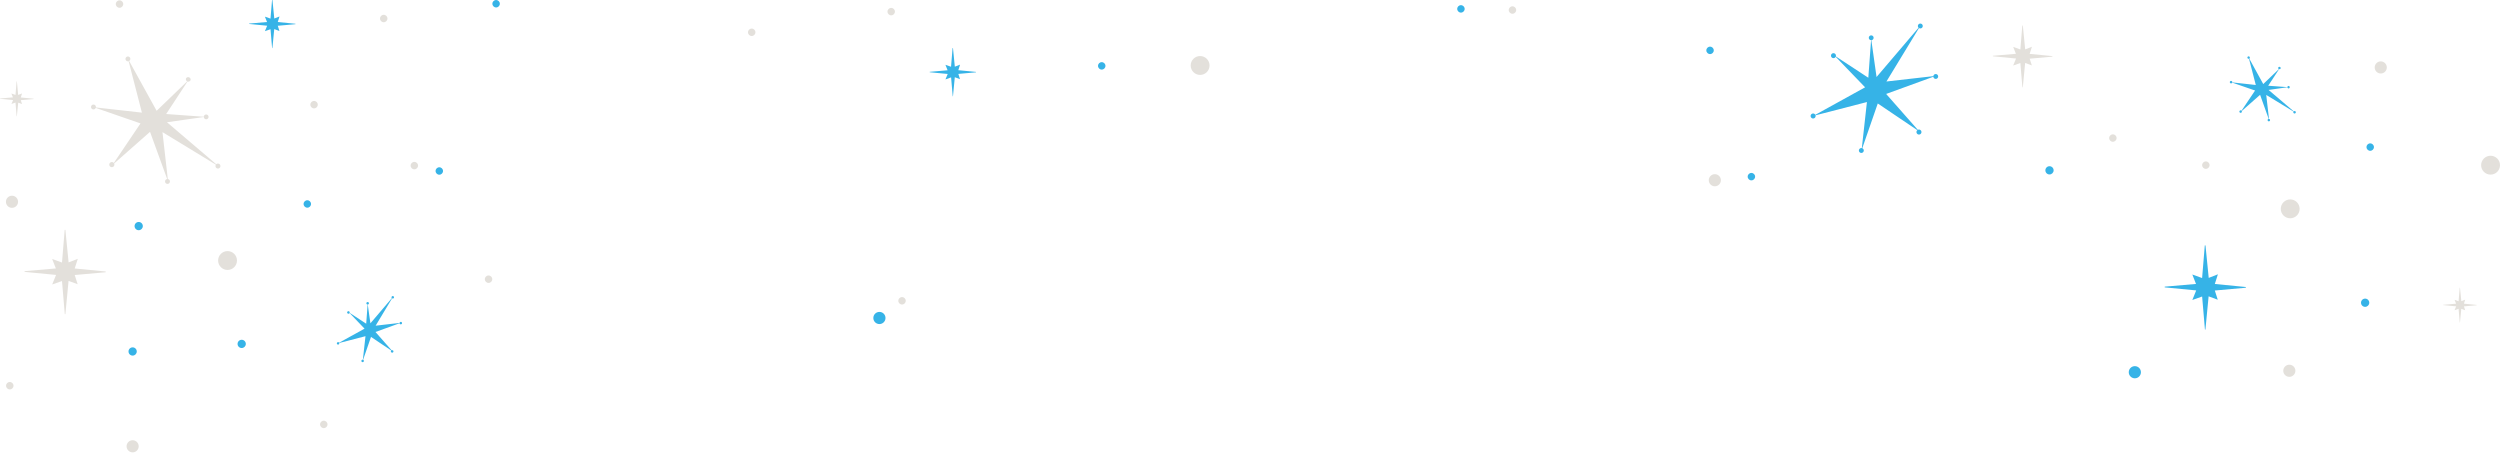
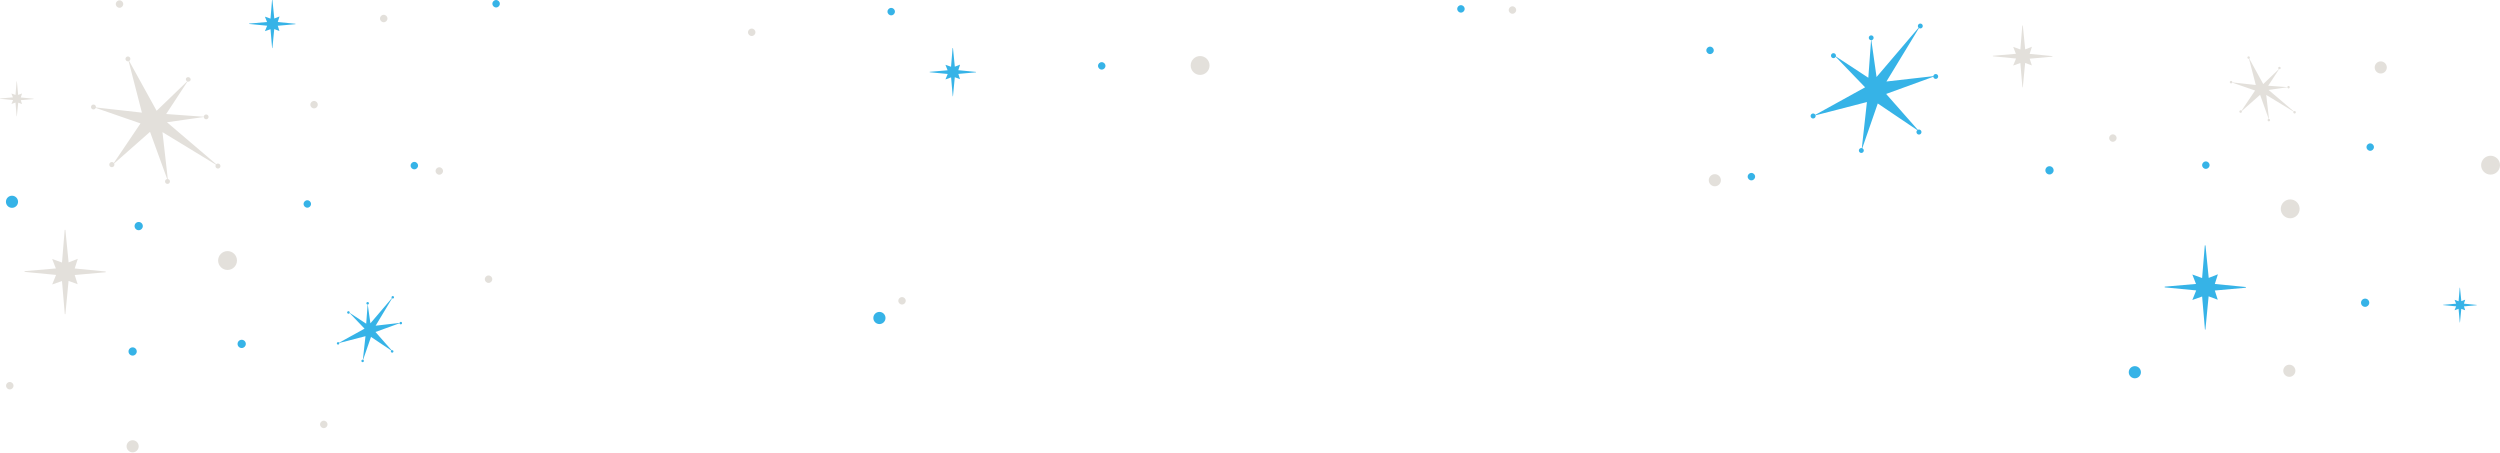
<svg xmlns="http://www.w3.org/2000/svg" viewBox="0 0 1290.4 233.49">
  <defs>
    <style>
      .blue-star {
        fill: #36b3e7;
      }
      .white-star {
        fill: #e3e0db;
      }
    </style>
  </defs>
-   <circle class="circular-star white-star" cx="68.46" cy="230.36" r="3.13" />
-   <circle class="circular-star white-star" cx="1181.66" cy="191.38" r="3.13" />
-   <circle class="circular-star white-star" cx="885.13" cy="93.03" r="3.13" />
-   <circle class="circular-star white-star" cx="117.45" cy="134.47" r="4.87" />
-   <circle class="circular-star white-star" cx="1285.53" cy="85.26" r="4.87" />
-   <circle class="circular-star white-star" cx="1182.11" cy="107.8" r="4.87" />
-   <circle class="circular-star white-star" cx="619.45" cy="33.8" r="4.87" />
-   <circle class="circular-star white-star" cx="6.19" cy="104.15" r="3.13" />
-   <circle class="circular-star white-star" cx="1228.85" cy="34.81" r="3.13" />
-   <circle class="circular-star white-star" cx="162.1" cy="54.02" r="1.92" />
-   <circle class="circular-star white-star" cx="465.59" cy="155.26" r="1.92" />
-   <circle class="circular-star white-star" cx="1090.58" cy="71.26" r="1.92" />
-   <circle class="circular-star white-star" cx="198.06" cy="9.56" r="1.92" />
-   <circle class="circular-star white-star" cx="167.12" cy="219.06" r="1.92" />
-   <circle class="circular-star white-star" cx="388" cy="16.67" r="1.92" />
-   <circle class="circular-star white-star" cx="213.86" cy="85.48" r="1.92" />
-   <circle class="circular-star white-star" cx="252.17" cy="144.11" r="1.92" />
-   <circle class="circular-star white-star" cx="5.05" cy="199.09" r="1.92" />
-   <circle class="circular-star white-star" cx="780.67" cy="5.18" r="1.92" />
-   <circle class="circular-star white-star" cx="460" cy="6" r="1.92" />
-   <circle class="circular-star white-star" cx="61.69" cy="2.1" r="1.92" />
-   <circle class="circular-star white-star" cx="1138.57" cy="85.24" r="1.92" />
-   <path class="straight-star white-star" d="M33.44,162.13,32,145.05l-5.06,1.79,2-4.94-16.26-1.57,0-.37,16.15-1.4-1.9-4.87L32,135.51l1.39-16.86h.36l1.66,16.79,4.75-1.86-1.6,5,16,1.56,0,.38-16,1.43,1.52,4.75L35.39,145l-1.64,17.15Z" />
-   <path class="straight-star blue-star" d="M1138.1,170.13l-1.45-17.08-5.06,1.79,2-4.94-16.26-1.57,0-.37,16.16-1.4-1.9-4.87,5.05,1.82,1.39-16.86h.35l1.67,16.79,4.74-1.86-1.59,5,16,1.56,0,.38-16,1.43,1.51,4.75-4.71-1.74-1.65,17.15Z" />
-   <path class="straight-star white-star" d="M8.57,60,8,52.92l-2.09.74.85-2L0,51v-.16l6.67-.58-.79-2L8,49l.57-7h.15L9.38,49l2-.77-.66,2.08,6.61.64v.16l-6.6.59.63,2-1.95-.72L8.7,60Z" />
-   <path class="straight-star white-star" d="M1269.62,166.39l-.6-7-2.09.74.84-2-6.71-.65v-.15l6.67-.58-.79-2,2.09.75.57-7h.15l.69,6.94,2-.77-.66,2.07,6.61.65v.16l-6.6.59.63,2-2-.72-.68,7.08Z" />
-   <path class="crooked-star white-star" d="M112.48,84.42a1.27,1.27,0,0,0-.88.35L86.18,63.1l19-2.7a1.24,1.24,0,1,0,0-.14L85.77,58.85l11-16.76a1.3,1.3,0,0,0,1.63-.82A1.29,1.29,0,0,0,96,40.46,1.3,1.3,0,0,0,96.6,42L80.85,57.19,66.67,31.49a1.26,1.26,0,1,0-.27.12l6.85,26.52L49.49,55.47a1.27,1.27,0,1,0-1.51,1,1.29,1.29,0,0,0,1.44-.77l23.1,8L58.75,84.11a1.33,1.33,0,1,0,.17.26L77.44,68.05,86.29,92.4a1.27,1.27,0,1,0,.32,0L83.86,68.2,111.44,85a1.28,1.28,0,1,0,1.77-.35,1.21,1.21,0,0,0-.71-.21Z" />
+   <circle class="circular-star blue-star" cx="1057.87" cy="87.92" r="2.13" />
+   <circle class="circular-star blue-star" cx="1101.92" cy="192.13" r="3.14" />
+   <circle class="circular-star blue-star" cx="1220.79" cy="156.26" r="2.13" />
+   <circle class="circular-star blue-star" cx="1223.41" cy="75.92" r="1.92" />
+   <circle class="circular-star blue-star" cx="124.75" cy="177.51" r="2.13" />
  <circle class="circular-star blue-star" cx="158.62" cy="105.28" r="1.92" />
-   <circle class="circular-star blue-star" cx="226.75" cy="88.26" r="1.92" />
-   <circle class="circular-star blue-star" cx="1223.41" cy="75.92" r="1.92" />
-   <circle class="circular-star blue-star" cx="904" cy="91.18" r="1.92" />
+   <circle class="circular-star blue-star" cx="256.07" cy="1.93" r="1.92" />
+   <circle class="circular-star blue-star" cx="453.92" cy="164.13" r="3.14" />
  <circle class="circular-star blue-star" cx="568.67" cy="34" r="1.92" />
-   <circle class="circular-star blue-star" cx="256.07" cy="1.93" r="1.92" />
+   <circle class="circular-star blue-star" cx="71.59" cy="116.7" r="2.13" />
  <circle class="circular-star blue-star" cx="754.08" cy="4.59" r="1.92" />
  <circle class="circular-star blue-star" cx="882.66" cy="26" r="1.92" />
-   <circle class="circular-star blue-star" cx="71.59" cy="116.7" r="2.13" />
-   <circle class="circular-star blue-star" cx="124.75" cy="177.51" r="2.13" />
-   <circle class="circular-star blue-star" cx="1057.87" cy="87.92" r="2.13" />
+   <circle class="circular-star blue-star" cx="904" cy="91.18" r="1.92" />
+   <circle class="circular-star blue-star" cx="1138.57" cy="85.24" r="1.92" />
+   <circle class="circular-star blue-star" cx="213.86" cy="85.48" r="1.92" />
+   <circle class="circular-star blue-star" cx="460" cy="6" r="1.92" />
+   <circle class="circular-star blue-star" cx="6.19" cy="104.15" r="3.13" />
  <circle class="circular-star blue-star" cx="68.46" cy="181.42" r="2.13" />
-   <circle class="circular-star blue-star" cx="1220.79" cy="156.26" r="2.13" />
-   <circle class="circular-star blue-star" cx="1101.92" cy="192.13" r="3.14" />
-   <circle class="circular-star blue-star" cx="453.92" cy="164.13" r="3.14" />
+   <circle class="circular-star white-star" cx="1090.58" cy="71.26" r="1.92" />
+   <circle class="circular-star white-star" cx="117.45" cy="134.47" r="4.87" />
+   <circle class="circular-star white-star" cx="1181.66" cy="191.38" r="3.13" />
+   <circle class="circular-star white-star" cx="1182.11" cy="107.8" r="4.87" />
+   <circle class="circular-star white-star" cx="1285.53" cy="85.26" r="4.87" />
+   <circle class="circular-star white-star" cx="162.1" cy="54.02" r="1.92" />
+   <circle class="circular-star white-star" cx="198.06" cy="9.56" r="1.92" />
+   <circle class="circular-star white-star" cx="226.75" cy="88.26" r="1.92" />
+   <circle class="circular-star white-star" cx="252.17" cy="144.11" r="1.92" />
+   <circle class="circular-star white-star" cx="388" cy="16.67" r="1.92" />
+   <circle class="circular-star white-star" cx="465.59" cy="155.26" r="1.92" />
+   <circle class="circular-star white-star" cx="5.05" cy="199.09" r="1.92" />
+   <circle class="circular-star white-star" cx="61.69" cy="2.1" r="1.92" />
+   <circle class="circular-star white-star" cx="1228.85" cy="34.81" r="3.13" />
+   <circle class="circular-star white-star" cx="167.12" cy="219.06" r="1.92" />
+   <circle class="circular-star white-star" cx="619.45" cy="33.8" r="4.87" />
+   <circle class="circular-star white-star" cx="68.46" cy="230.36" r="3.13" />
+   <circle class="circular-star white-star" cx="780.67" cy="5.18" r="1.92" />
+   <circle class="circular-star white-star" cx="885.13" cy="93.03" r="3.13" />
+   <path class="crooked-star blue-star" d="M202.07,153.44a.67.67,0,0,0,.18.45l-11.06,13-1.37-9.71a.64.64,0,0,0,.6-.68.63.63,0,0,0-.68-.6.64.64,0,0,0,0,1.28l-.72,9.9-8.56-5.61a.64.64,0,0,0-.41-.82h0a.66.66,0,1,0,.39.92l7.72,8.07-13.1,7.24a.65.65,0,0,0-.9-.18.66.66,0,0,0-.23.83.65.65,0,0,0,1.19-.5l13.53-3.51-1.35,12.14a.65.65,0,0,0-.76.51.66.66,0,0,0,.52.76.65.65,0,0,0,.36-1.24l4.08-11.79,10.42,7a.64.64,0,0,0,0,.91.65.65,0,0,0,1-.87h0a.64.64,0,0,0-.78-.13l-8.34-9.45,12.44-4.51a.63.63,0,0,0,.72.56.64.64,0,0,0,.56-.72.66.66,0,0,0-.72-.56.64.64,0,0,0-.56.56l-12.35,1.41L202.37,154a.65.65,0,1,0-.18-.91A.66.66,0,0,0,202.07,153.44Z" />
+   <path class="crooked-star blue-star" d="M989.92,13.44a1.24,1.24,0,0,0,.35.88L968.6,39.75l-2.69-19a1.25,1.25,0,1,0-.14,0l-1.42,19.38-16.76-11a1.29,1.29,0,0,0-2.45-.81,1.29,1.29,0,0,0,2.37,1l15.18,15.75L937,59.25a1.3,1.3,0,1,0,.11.27l26.52-6.85L961,76.44a1.27,1.27,0,1,0,.23.07l8-23.1,20.41,13.77a1.3,1.3,0,1,0,.25-.17L973.55,48.49l24.35-8.86a1.26,1.26,0,1,0,0-.32l-24.2,2.76,16.79-27.59a1.27,1.27,0,1,0-.35-1.77,1.32,1.32,0,0,0-.21.72Z" />
+   <path class="crooked-star white-star" d="M112.48,84.42a1.27,1.27,0,0,0-.88.35L86.18,63.1l19-2.7a1.24,1.24,0,1,0,0-.14L85.77,58.85l11-16.76a1.3,1.3,0,0,0,1.63-.82A1.29,1.29,0,0,0,96,40.46,1.3,1.3,0,0,0,96.6,42L80.85,57.19,66.67,31.49a1.26,1.26,0,1,0-.27.12l6.85,26.52L49.49,55.47a1.27,1.27,0,1,0-1.51,1,1.29,1.29,0,0,0,1.44-.77l23.1,8L58.75,84.11a1.33,1.33,0,1,0,.17.26L77.44,68.05,86.29,92.4a1.27,1.27,0,1,0,.32,0L83.86,68.2,111.44,85a1.28,1.28,0,1,0,1.77-.35,1.21,1.21,0,0,0-.71-.21Z" />
+   <path class="crooked-star white-star" d="M1184.4,57.3a.67.67,0,0,0-.45.18l-13-11.06,9.7-1.38a.65.65,0,0,0,.69.61.65.65,0,0,0-.08-1.29.65.65,0,0,0-.61.61l-9.89-.72,5.61-8.56a.65.65,0,0,0,.82-.41h0a.66.66,0,0,0-1.25-.4.66.66,0,0,0,.32.79l-8.06,7.72L1161,30.28a.67.67,0,0,0,.17-.91.65.65,0,0,0-.82-.22.65.65,0,0,0,.5,1.19l3.5,13.53-12.13-1.35a.66.66,0,0,0-.52-.76.65.65,0,0,0-.75.52.63.63,0,0,0,.51.75.64.64,0,0,0,.72-.39l11.8,4.08-7,10.42a.64.64,0,0,0-.91,0,.65.65,0,0,0,0,.92.66.66,0,0,0,.92,0h0a.64.64,0,0,0,.13-.78l9.45-8.34L1171,61.36a.64.64,0,1,0,.16,0L1169.74,49l14.08,8.58a.65.65,0,1,0,.91-.18A.66.66,0,0,0,1184.4,57.3Z" />
+   <path class="straight-star blue-star" d="M1138.1,170.13l-1.45-17.08-5.06,1.79,2-4.94-16.26-1.57,0-.37,16.16-1.4-1.9-4.87,5.05,1.82,1.39-16.86h.35l1.67,16.79,4.74-1.86-1.59,5,16,1.56,0,.38-16,1.43,1.51,4.75-4.71-1.74-1.65,17.15Z" />
  <path class="straight-star blue-star" d="M140.45,24.84c-.27-3.22-.55-6.45-.82-9.75l-2.89,1,1.16-2.82-9.29-.9v-.21l9.22-.8L136.74,8.6l2.88,1c.27-3.27.53-6.45.8-9.63h.2l.95,9.59,2.71-1.06-.91,2.87,9.14.89,0,.22-9.13.82.86,2.71-2.69-1-.94,9.79Z" />
+   <path class="straight-star blue-star" d="M491.75,49.7c-.28-3.23-.55-6.45-.83-9.76L488,41l1.17-2.82-9.29-.89,0-.22,9.23-.8L488,33.45l2.89,1c.27-3.26.53-6.45.79-9.63h.21l.95,9.6,2.71-1.06-.91,2.87,9.14.89v.21l-9.13.82.87,2.71-2.69-1-.94,9.8Z" />
+   <path class="straight-star blue-star" d="M1269.62,166.39l-.6-7-2.09.74.84-2-6.71-.65v-.15l6.67-.58-.79-2,2.09.75.57-7h.15l.69,6.94,2-.77-.66,2.07,6.61.65v.16l-6.6.59.63,2-2-.72-.68,7.08Z" />
  <path class="straight-star white-star" d="M1043.88,45.05l-1.06-12.53-3.71,1.31,1.5-3.62-11.94-1.15,0-.28,11.86-1-1.4-3.58,3.7,1.34c.35-4.2.69-8.29,1-12.37h.27l1.22,12.32,3.48-1.36-1.17,3.68,11.74,1.15,0,.28-11.73,1.05,1.12,3.48-3.46-1.28-1.21,12.59Z" />
-   <path class="straight-star blue-star" d="M491.75,49.7c-.28-3.23-.55-6.45-.83-9.76L488,41l1.17-2.82-9.29-.89,0-.22,9.23-.8L488,33.45l2.89,1c.27-3.26.53-6.45.79-9.63h.21l.95,9.6,2.71-1.06-.91,2.87,9.14.89v.21l-9.13.82.87,2.71-2.69-1-.94,9.8Z" />
-   <path class="crooked-star blue-star" d="M989.92,13.44a1.24,1.24,0,0,0,.35.88L968.6,39.75l-2.69-19a1.25,1.25,0,1,0-.14,0l-1.42,19.38-16.76-11a1.29,1.29,0,0,0-2.45-.81,1.29,1.29,0,0,0,2.37,1l15.18,15.75L937,59.25a1.3,1.3,0,1,0,.11.27l26.52-6.85L961,76.44a1.27,1.27,0,1,0,.23.07l8-23.1,20.41,13.77a1.3,1.3,0,1,0,.25-.17L973.55,48.49l24.35-8.86a1.26,1.26,0,1,0,0-.32l-24.2,2.76,16.79-27.59a1.27,1.27,0,1,0-.35-1.77,1.32,1.32,0,0,0-.21.72Z" />
-   <path class="crooked-star blue-star" d="M202.07,153.44a.67.67,0,0,0,.18.45l-11.06,13-1.37-9.71a.64.64,0,0,0,.6-.68.63.63,0,0,0-.68-.6.64.64,0,0,0,0,1.28l-.72,9.9-8.56-5.61a.64.64,0,0,0-.41-.82h0a.66.66,0,1,0,.39.92l7.72,8.07-13.1,7.24a.65.65,0,0,0-.9-.18.66.66,0,0,0-.23.83.65.65,0,0,0,1.19-.5l13.53-3.51-1.35,12.14a.65.65,0,0,0-.76.51.66.66,0,0,0,.52.76.65.65,0,0,0,.36-1.24l4.08-11.79,10.42,7a.64.64,0,0,0,0,.91.65.65,0,0,0,1-.87h0a.64.64,0,0,0-.78-.13l-8.34-9.45,12.44-4.51a.63.63,0,0,0,.72.56.64.64,0,0,0,.56-.72.66.66,0,0,0-.72-.56.64.64,0,0,0-.56.56l-12.35,1.41L202.37,154a.65.65,0,1,0-.18-.91A.66.66,0,0,0,202.07,153.44Z" />
-   <path class="crooked-star blue-star" d="M1184.4,57.3a.67.67,0,0,0-.45.18l-13-11.06,9.7-1.38a.65.65,0,0,0,.69.61.65.65,0,0,0-.08-1.29.65.65,0,0,0-.61.61l-9.89-.72,5.61-8.56a.65.65,0,0,0,.82-.41h0a.66.66,0,0,0-1.25-.4.66.66,0,0,0,.32.79l-8.06,7.72L1161,30.28a.67.67,0,0,0,.17-.91.65.65,0,0,0-.82-.22.65.65,0,0,0,.5,1.19l3.5,13.53-12.13-1.35a.66.66,0,0,0-.52-.76.65.65,0,0,0-.75.52.63.63,0,0,0,.51.75.64.64,0,0,0,.72-.39l11.8,4.08-7,10.42a.64.64,0,0,0-.91,0,.65.65,0,0,0,0,.92.66.66,0,0,0,.92,0h0a.64.64,0,0,0,.13-.78l9.45-8.34L1171,61.36a.64.64,0,1,0,.16,0L1169.74,49l14.08,8.58a.65.65,0,1,0,.91-.18A.66.66,0,0,0,1184.4,57.3Z" />
+   <path class="straight-star white-star" d="M33.44,162.13,32,145.05l-5.06,1.79,2-4.94-16.26-1.57,0-.37,16.15-1.4-1.9-4.87L32,135.51l1.39-16.86h.36l1.66,16.79,4.75-1.86-1.6,5,16,1.56,0,.38-16,1.43,1.52,4.75L35.39,145l-1.64,17.15Z" />
+   <path class="straight-star white-star" d="M8.57,60,8,52.92l-2.09.74.85-2L0,51v-.16l6.67-.58-.79-2L8,49l.57-7h.15L9.38,49l2-.77-.66,2.08,6.61.64v.16l-6.6.59.63,2-1.95-.72L8.7,60Z" />
</svg>
